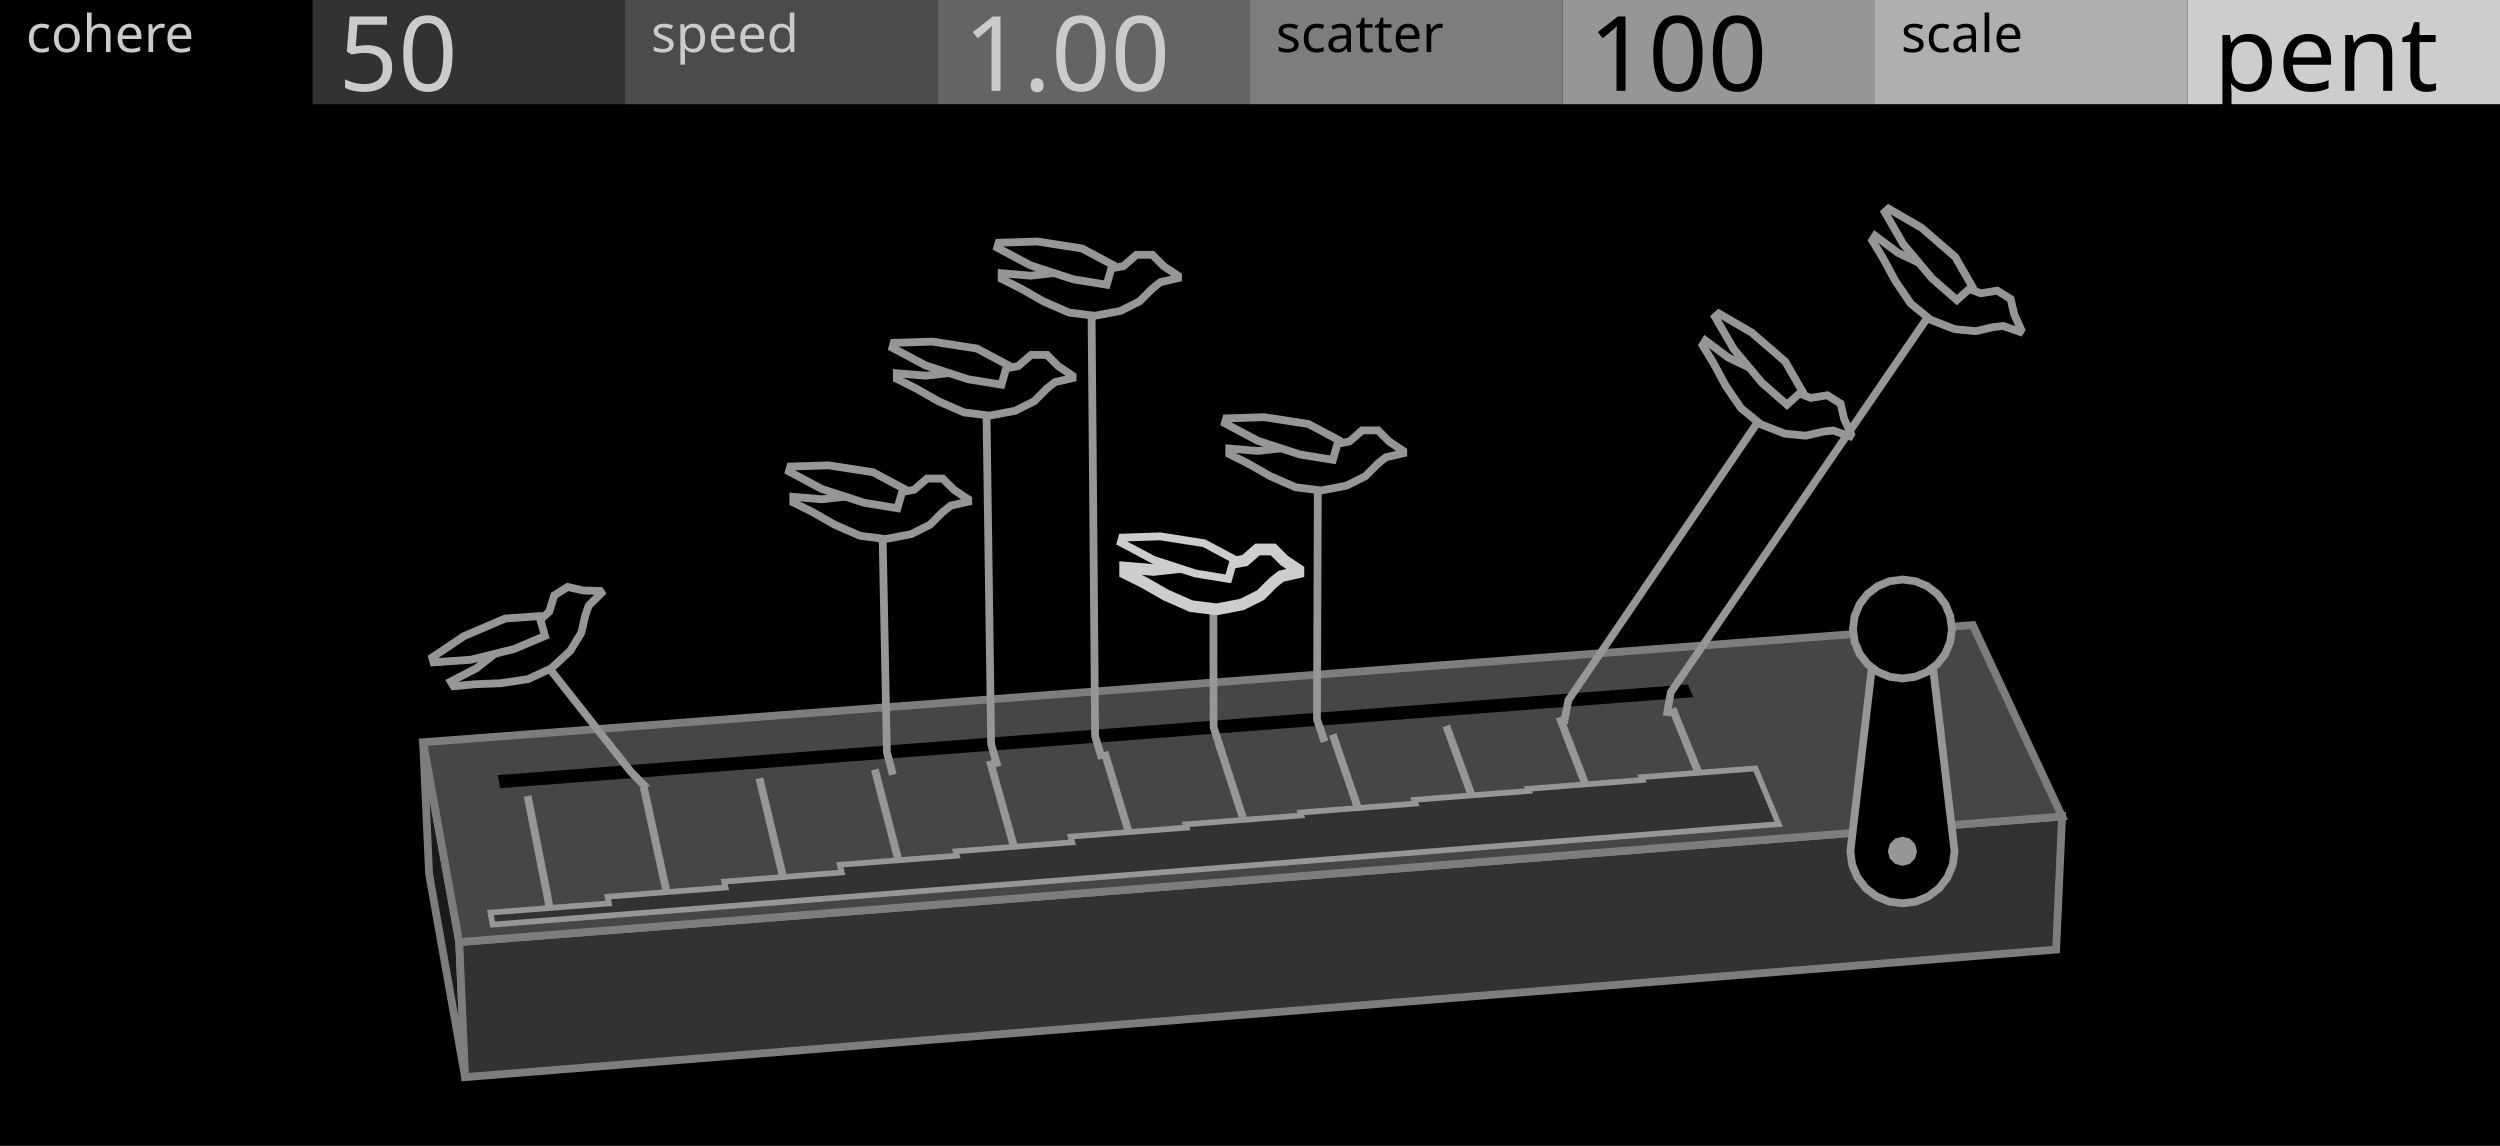
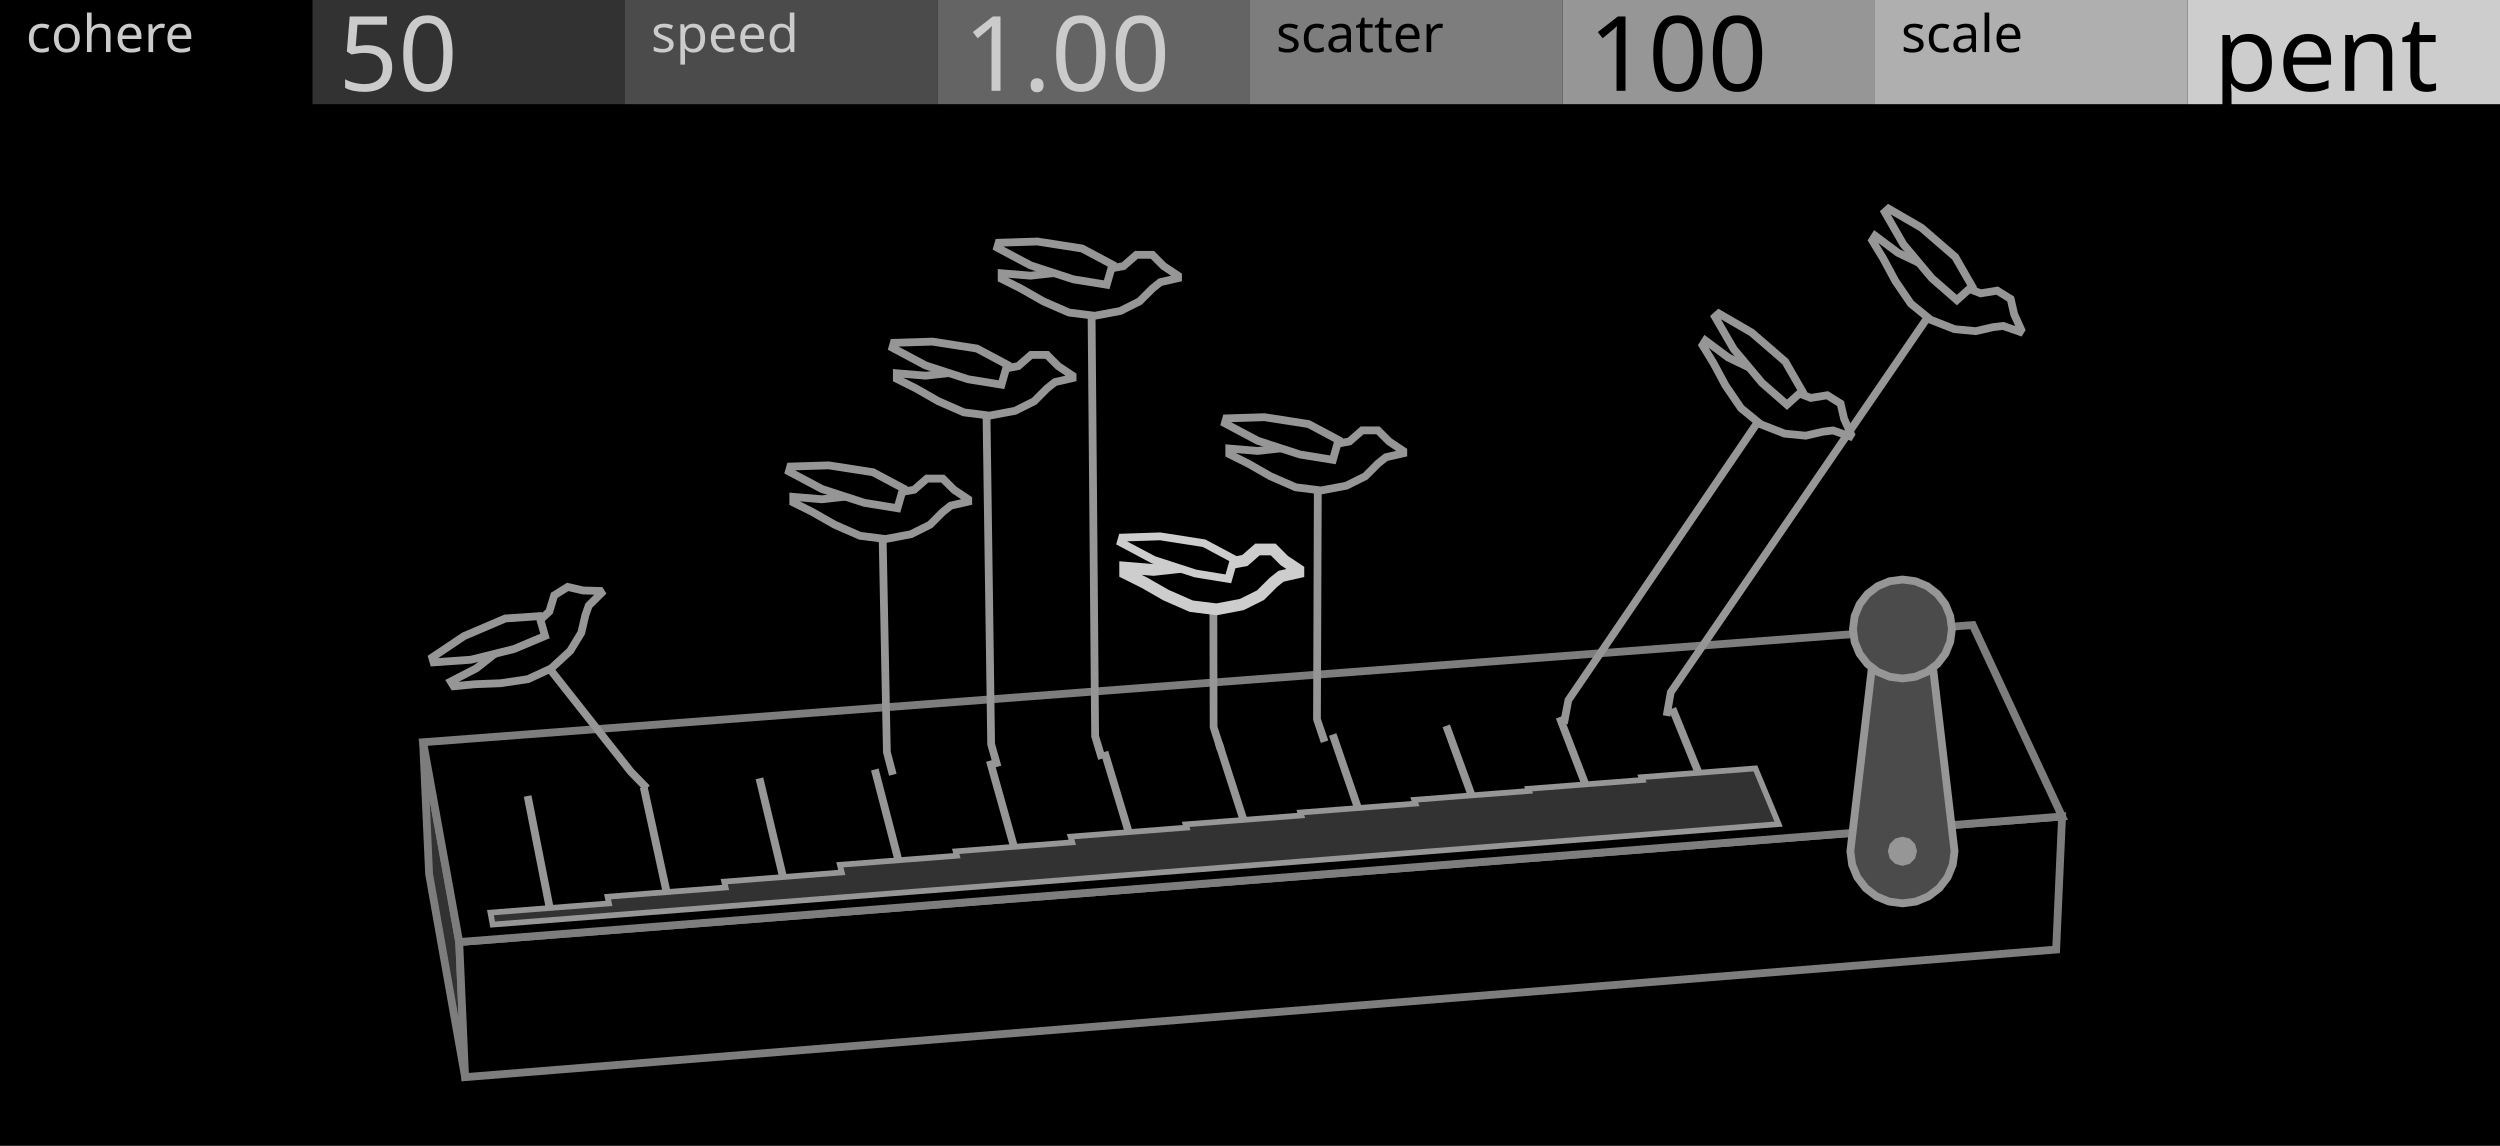
<svg xmlns="http://www.w3.org/2000/svg" width="480" height="220" viewBox="0 0 480 220">
  <g id="preview_canvas">
    <rect x="0" y="0" width="480" height="220" fill="#000000" stroke="none" />
  </g>
  <g id="preview_header">
    <rect x="0" y="0" width="60" height="20" fill="#000000" stroke="none" />
    <rect x="60" y="0" width="60" height="20" fill="#323232" stroke="none" />
    <rect x="120" y="0" width="60" height="20" fill="#4B4B4B" stroke="none" />
    <rect x="180" y="0" width="60" height="20" fill="#646464" stroke="none" />
    <rect x="240" y="0" width="60" height="20" fill="#7D7D7D" stroke="none" />
    <rect x="300" y="0" width="60" height="20" fill="#969696" stroke="none" />
    <rect x="360" y="0" width="60" height="20" fill="#AFAFAF" stroke="none" />
    <rect x="420" y="0" width="60" height="20" fill="#CDCDCD" stroke="none" />
    <text transform="matrix(1 0 0 1 5 10)" fill="#CBCBCB" stroke="none" font-family="UniversNextPro-Light" font-size="10px">cohere</text>
    <text transform="matrix(1 0 0 1 125 10)" fill="#CBCBCB" stroke="none" font-family="UniversNextPro-Light" font-size="10px">speed</text>
    <text transform="matrix(1 0 0 1 245 10)" fill="#000000" stroke="none" font-family="UniversNextPro-Light" font-size="10px">scatter</text>
    <text transform="matrix(1 0 0 1 365 10)" fill="#000000" stroke="none" font-family="UniversNextPro-Light" font-size="10px">scale</text>
    <text transform="matrix(1 0 0 1 65 17.44)" fill="#CBCBCB" stroke="none" font-family="UniversNextPro-Light" font-size="20px">50</text>
    <text transform="matrix(1 0 0 1 185 17.44)" fill="#CBCBCB" stroke="none" font-family="UniversNextPro-Light" font-size="20px">1.00</text>
    <text transform="matrix(1 0 0 1 305 17.44)" fill="#000000" stroke="none" font-family="UniversNextPro-Light" font-size="20px">100</text>
    <text transform="matrix(1 0 0 1 425 17.44)" fill="#000000" stroke="none" font-family="UniversNextPro-Light" font-size="20px">pent</text>
  </g>
-   <path d="M 88.17 180.87 L 81.24 142.51 L 82.39 167.83 L 89.3 206.81 Z" fill="#1A1A1A" stroke="#7D7D7D" stroke-width="1.5" />
-   <path d="M 88.17 180.87 L 395.92 156.76 L 394.78 182.31 L 89.3 206.81 Z" fill="#323232" stroke="#7D7D7D" stroke-width="1.5" />
-   <path d="M 88.17 180.87 L 395.92 156.76 L 378.77 120.01 L 81.24 142.51 Z" fill="#464646" stroke="#7D7D7D" stroke-width="1.5" />
+   <path d="M 88.17 180.87 L 81.24 142.51 L 82.39 167.83 L 89.3 206.81 Z" fill="#323232" stroke="#7D7D7D" stroke-width="1.5" />
+   <path d="M 88.17 180.87 L 395.92 156.76 L 394.78 182.31 L 89.3 206.81 Z" fill="#000000" stroke="#7D7D7D" stroke-width="1.5" />
+   <path d="M 88.17 180.87 L 395.92 156.76 L 378.77 120.01 L 81.24 142.51 Z" fill="#000000" stroke="#7D7D7D" stroke-width="1.5" />
  <path d="M 96.05 151.33 L 325.09 133.85 L 324.1 131.42 L 95.57 148.82 Z" fill="#000000" stroke="none" stroke-width="0" />
  <path d="M 106.61 175.83 L 102.04 152.69 L 100.57 152.98 L 105.13 176.12 Z" fill="#969696" stroke="none" stroke-width="0" />
  <path d="M 129.36 174.04 L 124.33 150.97 L 122.86 151.29 L 127.89 174.36 Z" fill="#969696" stroke="none" stroke-width="0" />
  <path d="M 152.04 172.25 L 146.54 149.26 L 145.09 149.61 L 150.58 172.6 Z" fill="#969696" stroke="none" stroke-width="0" />
  <path d="M 174.65 170.47 L 168.69 147.55 L 167.24 147.93 L 173.2 170.85 Z" fill="#969696" stroke="none" stroke-width="0" />
  <path d="M 197.18 168.7 L 190.77 145.85 L 189.33 146.26 L 195.74 169.1 Z" fill="#969696" stroke="none" stroke-width="0" />
  <path d="M 219.65 166.93 L 212.78 144.15 L 211.34 144.59 L 218.21 167.36 Z" fill="#969696" stroke="none" stroke-width="0" />
  <path d="M 242.04 165.16 L 234.72 142.46 L 233.29 142.92 L 240.61 165.62 Z" fill="#969696" stroke="none" stroke-width="0" />
  <path d="M 264.36 163.41 L 256.59 140.78 L 255.17 141.26 L 262.94 163.89 Z" fill="#969696" stroke="none" stroke-width="0" />
  <path d="M 286.61 161.66 L 278.39 139.1 L 276.98 139.61 L 285.2 162.17 Z" fill="#969696" stroke="none" stroke-width="0" />
  <path d="M 308.79 159.91 L 300.13 137.42 L 298.73 137.96 L 307.39 160.45 Z" fill="#969696" stroke="none" stroke-width="0" />
  <path d="M 330.9 158.17 L 321.8 135.75 L 320.41 136.32 L 329.51 158.73 Z" fill="#969696" stroke="none" stroke-width="0" />
  <path d="M 94.59 177.52 L 341.5 158.23 L 337.04 147.53 L 315.16 149.22 L 315.37 149.75 L 293.41 151.45 L 293.57 151.86 L 271.53 153.57 L 271.78 154.29 L 249.66 156 L 249.84 156.56 L 227.64 158.28 L 227.84 158.9 L 205.55 160.63 L 205.87 161.72 L 183.49 163.46 L 183.72 164.3 L 161.25 166.04 L 161.62 167.51 L 139.05 169.27 L 139.31 170.4 L 116.65 172.17 L 116.92 173.45 L 94.16 175.22 Z" fill="#323232" stroke="#969696" stroke-width="1.1" />
-   <path d="M 375.27 163.44 L 374.93 166.03 L 373.93 168.44 L 372.34 170.51 L 370.27 172.1 L 367.86 173.1 L 365.27 173.44 L 362.68 173.1 L 360.27 172.1 L 358.2 170.51 L 356.61 168.44 L 355.61 166.03 L 355.27 163.44 L 360.27 120.77 L 370.27 120.77 Z" fill="#000000" stroke="#969696" stroke-width="1.5" />
+   <path d="M 375.27 163.44 L 374.93 166.03 L 373.93 168.44 L 372.34 170.51 L 370.27 172.1 L 367.86 173.1 L 365.27 173.44 L 362.68 173.1 L 360.27 172.1 L 358.2 170.51 L 356.61 168.44 L 355.61 166.03 L 355.27 163.44 L 360.27 120.77 L 370.27 120.77 Z" fill="#4B4B4B" stroke="#969696" stroke-width="1.5" />
  <path d="M 368.07 163.44 L 367.69 164.84 L 366.67 165.86 L 365.27 166.24 L 363.87 165.86 L 362.84 164.84 L 362.47 163.44 L 362.84 162.04 L 363.87 161.01 L 365.27 160.64 L 366.67 161.01 L 367.69 162.04 Z" fill="#969696" stroke="none" stroke-width="0" />
-   <path d="M 374.77 120.77 L 374.44 123.23 L 373.5 125.52 L 371.99 127.48 L 370.02 128.99 L 367.73 129.94 L 365.27 130.27 L 362.81 129.94 L 360.52 128.99 L 358.55 127.48 L 357.04 125.52 L 356.09 123.23 L 355.77 120.77 L 356.09 118.31 L 357.04 116.02 L 358.55 114.05 L 360.52 112.54 L 362.81 111.59 L 365.27 111.27 L 367.73 111.59 L 370.02 112.54 L 371.99 114.05 L 373.5 116.02 L 374.44 118.31 Z" fill="#000000" stroke="#969696" stroke-width="1.5" />
+   <path d="M 374.77 120.77 L 374.44 123.23 L 373.5 125.52 L 371.99 127.48 L 370.02 128.99 L 367.73 129.94 L 365.27 130.27 L 362.81 129.94 L 360.52 128.99 L 358.55 127.48 L 357.04 125.52 L 356.09 123.23 L 355.77 120.77 L 356.09 118.31 L 357.04 116.02 L 358.55 114.05 L 360.52 112.54 L 362.81 111.59 L 365.27 111.27 L 367.73 111.59 L 370.02 112.54 L 371.99 114.05 L 373.5 116.02 L 374.44 118.31 Z" fill="#4B4B4B" stroke="#969696" stroke-width="1.5" />
  <path d="M 124.76 150.84 L 121.66 147.65 L 104.28 125.61 L 103.11 126.54 L 120.53 148.64 L 123.69 151.88 Z" fill="#969696" stroke="none" stroke-width="0" />
  <path d="M 172.15 148.56 L 171.02 144.29 L 170.16 100.42 L 168.66 100.45 L 169.54 144.5 L 170.7 148.94 Z" fill="#969696" stroke="none" stroke-width="0" />
  <path d="M 192.25 147.01 L 191.04 142.76 L 190.12 76.72 L 188.62 76.74 L 189.56 142.98 L 190.8 147.42 Z" fill="#969696" stroke="none" stroke-width="0" />
  <path d="M 212.29 145.46 L 211.01 141.24 L 210.31 57.55 L 208.81 57.56 L 209.52 141.46 L 210.85 145.89 Z" fill="#969696" stroke="none" stroke-width="0" />
  <path d="M 235.12 143.7 L 233.75 139.5 L 233.71 113.97 L 232.21 113.97 L 232.27 139.73 L 233.69 144.16 Z" fill="#969696" stroke="none" stroke-width="0" />
  <path d="M 255.03 142.16 L 253.6 137.98 L 253.78 91.14 L 252.28 91.13 L 252.12 138.22 L 253.61 142.65 Z" fill="#969696" stroke="none" stroke-width="0" />
  <path d="M 301.01 139.07 L 301.82 134.71 L 339.78 79 L 338.54 78.16 L 300.44 134.14 L 299.53 138.78 Z" fill="#969696" stroke="none" stroke-width="0" />
  <path d="M 320.73 137.59 L 321.48 133.21 L 372.39 58.93 L 371.16 58.08 L 320.09 132.64 L 319.26 137.33 Z" fill="#969696" stroke="none" stroke-width="0" />
  <path d="M 115.24 113.47 L 115.48 113.86 L 113.04 116.28 L 112.39 118.12 L 111.61 121.48 L 109.48 124.97 L 105.83 128.33 L 101.37 130.4 L 96.1 131.18 L 91.19 131.37 L 87.11 131.76 L 86.55 130.85 L 91.44 128.33 L 95.78 124.91 L 100.11 121.48 L 103.65 119.09 L 105.47 117.41 L 106.41 114.31 L 109 112.69 L 111.94 113.37 Z" fill="#000000" stroke="#969696" stroke-width="1.5" />
  <path d="M 104.64 122.11 L 98.69 124.61 L 90.4 126.67 L 83.25 127.17 L 82.98 126.23 L 89.1 122.13 L 97.01 118.75 L 103.55 118.3 Z" fill="#000000" stroke="#969696" stroke-width="1.5" />
  <path d="M 185.9 95.86 L 185.9 96.31 L 182.54 97.08 L 181.01 98.3 L 178.57 100.74 L 174.91 102.57 L 170.02 103.49 L 165.14 102.88 L 160.25 100.74 L 155.98 98.3 L 152.31 96.47 L 152.31 95.4 L 157.81 95.86 L 163.3 95.25 L 168.8 94.64 L 173.07 94.48 L 175.52 94.03 L 177.96 91.89 L 181.01 91.89 L 183.15 94.03 Z" fill="#000000" stroke="#969696" stroke-width="1.5" />
  <path d="M 172.31 97.58 L 165.94 96.54 L 157.81 93.89 L 151.47 90.52 L 151.74 89.58 L 159.11 89.35 L 167.62 90.67 L 173.41 93.76 Z" fill="#000000" stroke="#969696" stroke-width="1.5" />
  <path d="M 205.93 72.13 L 205.93 72.59 L 202.56 73.36 L 201.02 74.58 L 198.57 77.04 L 194.89 78.88 L 189.98 79.8 L 185.07 79.18 L 180.17 77.04 L 175.87 74.58 L 172.19 72.74 L 172.19 71.67 L 177.71 72.13 L 183.23 71.52 L 188.75 70.9 L 193.05 70.75 L 195.5 70.29 L 197.96 68.14 L 201.02 68.14 L 203.17 70.29 Z" fill="#000000" stroke="#969696" stroke-width="1.5" />
  <path d="M 192.28 73.86 L 185.88 72.82 L 177.71 70.16 L 171.34 66.77 L 171.61 65.82 L 179.02 65.59 L 187.57 66.92 L 193.38 70.02 Z" fill="#000000" stroke="#969696" stroke-width="1.5" />
  <path d="M 226.18 52.93 L 226.18 53.4 L 222.79 54.17 L 221.26 55.4 L 218.79 57.86 L 215.1 59.71 L 210.17 60.63 L 205.25 60.01 L 200.32 57.86 L 196.01 55.4 L 192.32 53.55 L 192.32 52.47 L 197.86 52.93 L 203.4 52.32 L 208.94 51.7 L 213.25 51.55 L 215.71 51.09 L 218.18 48.93 L 221.26 48.93 L 223.41 51.09 Z" fill="#000000" stroke="#969696" stroke-width="1.5" />
  <path d="M 212.48 54.67 L 206.06 53.63 L 197.86 50.95 L 191.47 47.55 L 191.74 46.61 L 199.17 46.37 L 207.76 47.71 L 213.59 50.82 Z" fill="#000000" stroke="#969696" stroke-width="1.5" />
  <path d="M 249.29 109.43 L 249.29 109.89 L 245.96 110.64 L 244.45 111.85 L 242.03 114.27 L 238.4 116.08 L 233.57 116.99 L 228.73 116.39 L 223.89 114.27 L 219.66 111.85 L 216.03 110.04 L 216.03 108.98 L 221.47 109.43 L 226.91 108.83 L 232.36 108.22 L 236.59 108.07 L 239.01 107.62 L 241.43 105.5 L 244.45 105.5 L 246.57 107.62 Z" fill="#000000" stroke="#CDCDCD" stroke-width="2.25" />
  <path d="M 235.84 111.14 L 229.52 110.11 L 221.47 107.49 L 215.19 104.15 L 215.46 103.22 L 222.76 102.98 L 231.19 104.3 L 236.92 107.36 Z" fill="#000000" stroke="#CDCDCD" stroke-width="1.5" />
  <path d="M 269.43 86.58 L 269.43 87.03 L 266.09 87.79 L 264.57 89.01 L 262.14 91.44 L 258.49 93.26 L 253.63 94.17 L 248.77 93.56 L 243.91 91.44 L 239.66 89.01 L 236.02 87.19 L 236.02 86.12 L 241.48 86.58 L 246.95 85.97 L 252.42 85.36 L 256.67 85.21 L 259.1 84.76 L 261.53 82.63 L 264.57 82.63 L 266.7 84.76 Z" fill="#000000" stroke="#969696" stroke-width="1.5" />
  <path d="M 255.91 88.29 L 249.57 87.26 L 241.48 84.62 L 235.18 81.27 L 235.44 80.33 L 242.78 80.1 L 251.25 81.42 L 257 84.49 Z" fill="#000000" stroke="#969696" stroke-width="1.5" />
  <path d="M 355.41 83.39 L 355.17 83.77 L 351.95 82.65 L 350.03 82.88 L 346.7 83.65 L 342.66 83.26 L 338.07 81.47 L 334.29 78.39 L 331.31 74.03 L 329 69.73 L 326.88 66.27 L 327.44 65.38 L 331.82 68.64 L 336.76 71.02 L 341.69 73.39 L 345.36 75.5 L 347.66 76.4 L 350.83 75.89 L 353.39 77.49 L 354.07 80.41 Z" fill="#000000" stroke="#969696" stroke-width="1.5" />
  <path d="M 343.1 77.7 L 338.29 73.49 L 332.85 66.99 L 329.29 60.83 L 330.01 60.19 L 336.33 63.86 L 342.78 69.44 L 346.02 75.07 Z" fill="#000000" stroke="#969696" stroke-width="1.5" />
  <path d="M 388.07 63.32 L 387.83 63.71 L 384.6 62.58 L 382.67 62.81 L 379.33 63.58 L 375.28 63.2 L 370.68 61.4 L 366.89 58.31 L 363.9 53.94 L 361.58 49.63 L 359.46 46.16 L 360.03 45.26 L 364.41 48.54 L 369.36 50.92 L 374.31 53.3 L 377.99 55.42 L 380.29 56.32 L 383.47 55.8 L 386.05 57.41 L 386.72 60.33 Z" fill="#000000" stroke="#969696" stroke-width="1.5" />
  <path d="M 375.72 57.62 L 370.9 53.4 L 365.44 46.89 L 361.88 40.71 L 362.6 40.06 L 368.94 43.74 L 375.41 49.34 L 378.65 54.98 Z" fill="#000000" stroke="#969696" stroke-width="1.5" />
</svg>
